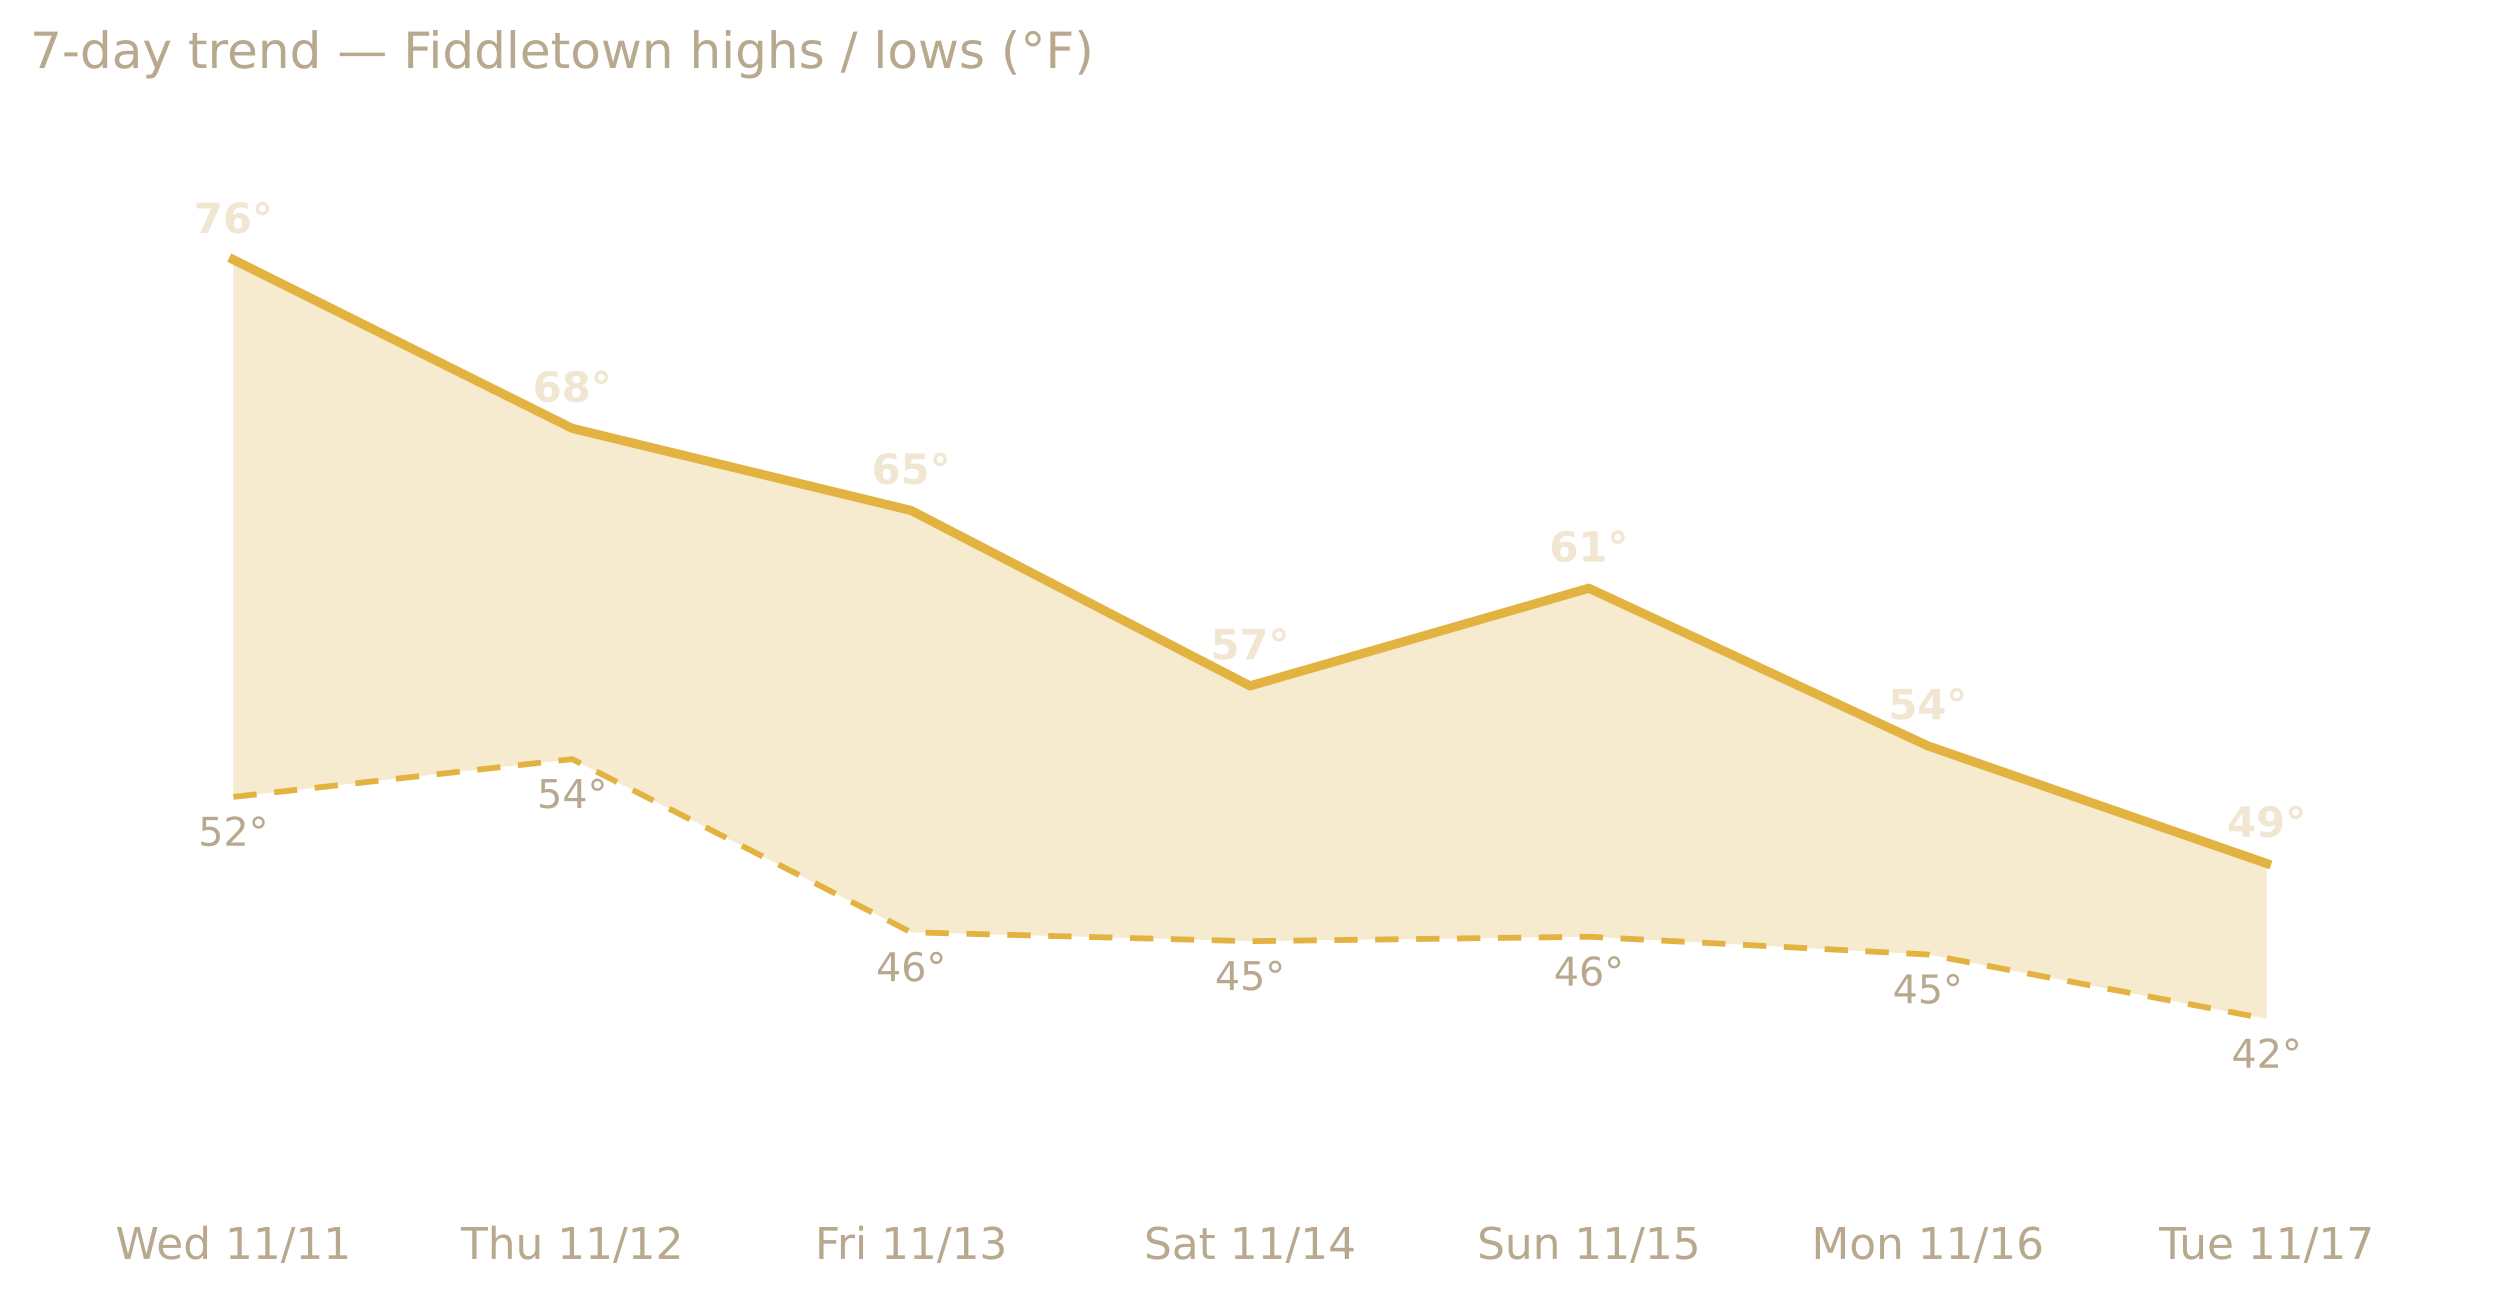
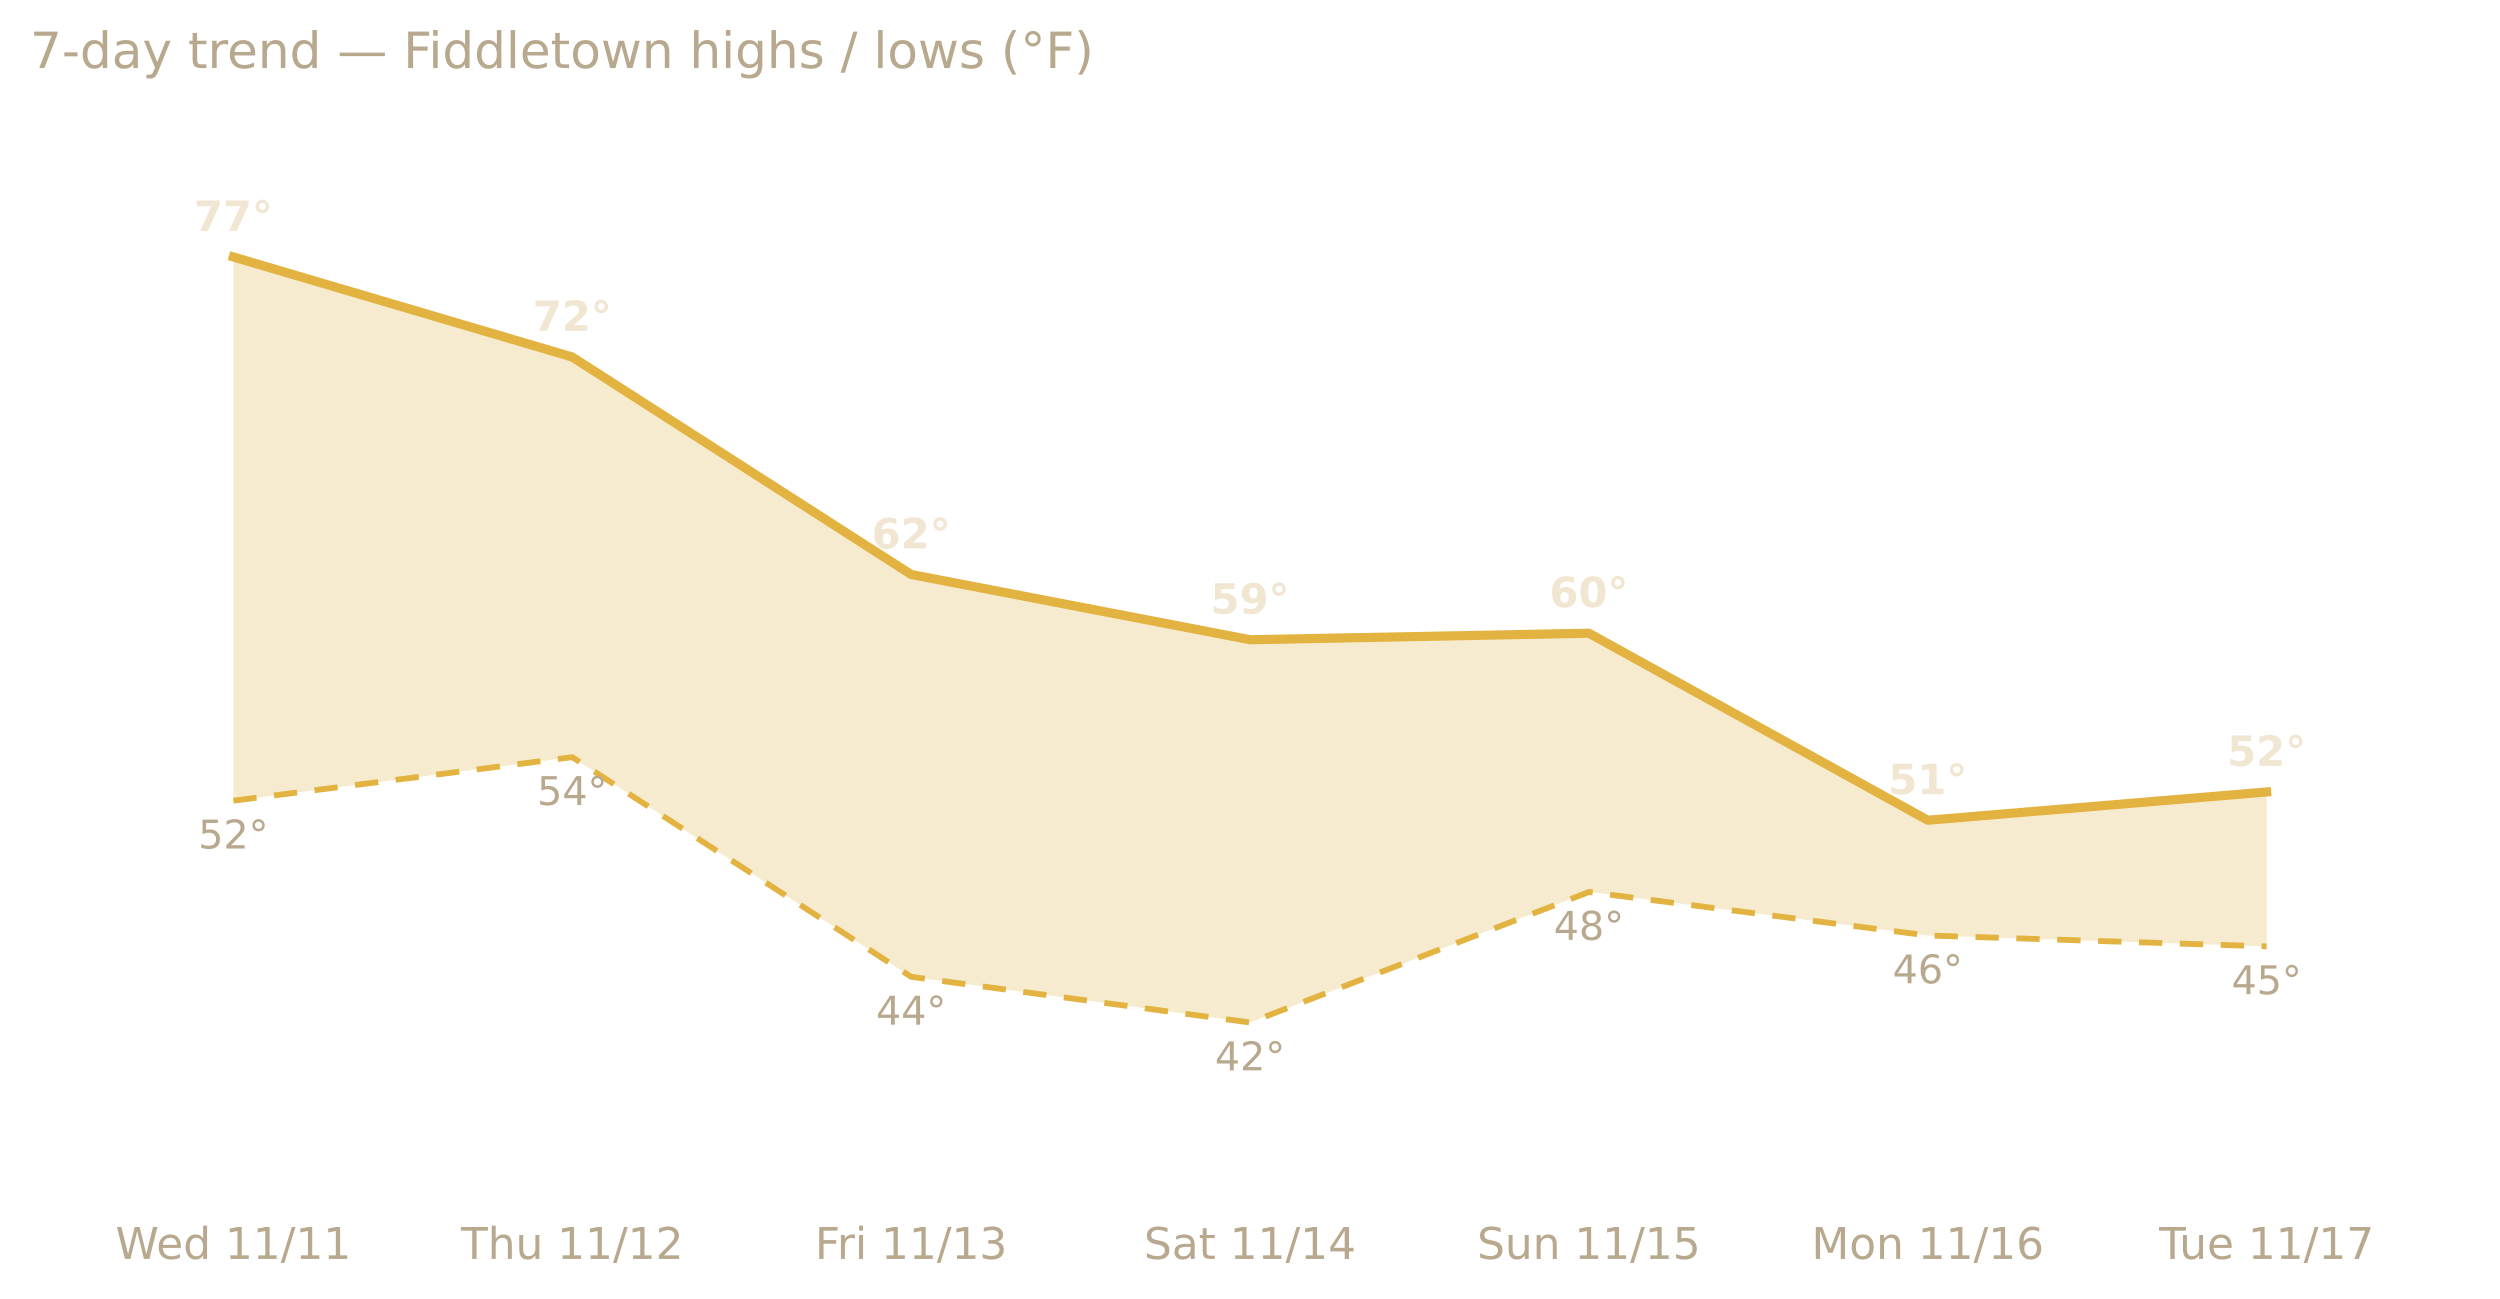
<svg xmlns="http://www.w3.org/2000/svg" xmlns:xlink="http://www.w3.org/1999/xlink" width="599.2pt" height="311.13pt" viewBox="0 0 599.2 311.13" version="1.1">
  <defs>
    <style type="text/css">*{stroke-linejoin: round; stroke-linecap: butt}</style>
  </defs>
  <g id="figure_1">
    <g id="patch_1">
      <path d="M 0 311.13  L 599.2 311.13  L 599.2 0  L 0 0  L 0 311.13  z " style="fill: none; opacity: 0" />
    </g>
    <g id="axes_1">
      <g id="patch_2">
        <path d="M 7.2 286.768  L 592 286.768  L 592 30.318  L 7.2 30.318  L 7.2 286.768  z " style="fill: none" />
      </g>
      <g id="matplotlib.axis_1">
        <g id="xtick_1">
          <g id="text_1">
            <g style="fill: #b8a88e" transform="translate(27.68915 301.7465) scale(0.105 -0.105)">
              <defs>
                <path id="DejaVuSans-57" d="M 213 4666  L 850 4666  L 1831 722  L 2809 4666  L 3519 4666  L 4500 722  L 5478 4666  L 6119 4666  L 4947 0  L 4153 0  L 3169 4050  L 2175 0  L 1381 0  L 213 4666  z " transform="scale(0.015625)" />
                <path id="DejaVuSans-65" d="M 3597 1894  L 3597 1613  L 953 1613  Q 991 1019 1311 708  Q 1631 397 2203 397  Q 2534 397 2845 478  Q 3156 559 3463 722  L 3463 178  Q 3153 47 2828 -22  Q 2503 -91 2169 -91  Q 1331 -91 842 396  Q 353 884 353 1716  Q 353 2575 817 3079  Q 1281 3584 2069 3584  Q 2775 3584 3186 3129  Q 3597 2675 3597 1894  z M 3022 2063  Q 3016 2534 2758 2815  Q 2500 3097 2075 3097  Q 1594 3097 1305 2825  Q 1016 2553 972 2059  L 3022 2063  z " transform="scale(0.015625)" />
                <path id="DejaVuSans-64" d="M 2906 2969  L 2906 4863  L 3481 4863  L 3481 0  L 2906 0  L 2906 525  Q 2725 213 2448 61  Q 2172 -91 1784 -91  Q 1150 -91 751 415  Q 353 922 353 1747  Q 353 2572 751 3078  Q 1150 3584 1784 3584  Q 2172 3584 2448 3432  Q 2725 3281 2906 2969  z M 947 1747  Q 947 1113 1208 752  Q 1469 391 1925 391  Q 2381 391 2643 752  Q 2906 1113 2906 1747  Q 2906 2381 2643 2742  Q 2381 3103 1925 3103  Q 1469 3103 1208 2742  Q 947 2381 947 1747  z " transform="scale(0.015625)" />
                <path id="DejaVuSans-20" transform="scale(0.015625)" />
                <path id="DejaVuSans-31" d="M 794 531  L 1825 531  L 1825 4091  L 703 3866  L 703 4441  L 1819 4666  L 2450 4666  L 2450 531  L 3481 531  L 3481 0  L 794 0  L 794 531  z " transform="scale(0.015625)" />
                <path id="DejaVuSans-2f" d="M 1625 4666  L 2156 4666  L 531 -594  L 0 -594  L 1625 4666  z " transform="scale(0.015625)" />
              </defs>
              <use xlink:href="#DejaVuSans-57" />
              <use xlink:href="#DejaVuSans-65" x="93.002" />
              <use xlink:href="#DejaVuSans-64" x="154.525" />
              <use xlink:href="#DejaVuSans-20" x="218.002" />
              <use xlink:href="#DejaVuSans-31" x="249.789" />
              <use xlink:href="#DejaVuSans-31" x="313.412" />
              <use xlink:href="#DejaVuSans-2f" x="377.035" />
              <use xlink:href="#DejaVuSans-31" x="410.727" />
              <use xlink:href="#DejaVuSans-31" x="474.35" />
            </g>
          </g>
        </g>
        <g id="xtick_2">
          <g id="text_2">
            <g style="fill: #b8a88e" transform="translate(110.4962 301.7465) scale(0.105 -0.105)">
              <defs>
                <path id="DejaVuSans-54" d="M -19 4666  L 3928 4666  L 3928 4134  L 2272 4134  L 2272 0  L 1638 0  L 1638 4134  L -19 4134  L -19 4666  z " transform="scale(0.015625)" />
                <path id="DejaVuSans-68" d="M 3513 2113  L 3513 0  L 2938 0  L 2938 2094  Q 2938 2591 2744 2837  Q 2550 3084 2163 3084  Q 1697 3084 1428 2787  Q 1159 2491 1159 1978  L 1159 0  L 581 0  L 581 4863  L 1159 4863  L 1159 2956  Q 1366 3272 1645 3428  Q 1925 3584 2291 3584  Q 2894 3584 3203 3211  Q 3513 2838 3513 2113  z " transform="scale(0.015625)" />
                <path id="DejaVuSans-75" d="M 544 1381  L 544 3500  L 1119 3500  L 1119 1403  Q 1119 906 1312 657  Q 1506 409 1894 409  Q 2359 409 2629 706  Q 2900 1003 2900 1516  L 2900 3500  L 3475 3500  L 3475 0  L 2900 0  L 2900 538  Q 2691 219 2414 64  Q 2138 -91 1772 -91  Q 1169 -91 856 284  Q 544 659 544 1381  z M 1991 3584  L 1991 3584  z " transform="scale(0.015625)" />
                <path id="DejaVuSans-32" d="M 1228 531  L 3431 531  L 3431 0  L 469 0  L 469 531  Q 828 903 1448 1529  Q 2069 2156 2228 2338  Q 2531 2678 2651 2914  Q 2772 3150 2772 3378  Q 2772 3750 2511 3984  Q 2250 4219 1831 4219  Q 1534 4219 1204 4116  Q 875 4013 500 3803  L 500 4441  Q 881 4594 1212 4672  Q 1544 4750 1819 4750  Q 2544 4750 2975 4387  Q 3406 4025 3406 3419  Q 3406 3131 3298 2873  Q 3191 2616 2906 2266  Q 2828 2175 2409 1742  Q 1991 1309 1228 531  z " transform="scale(0.015625)" />
              </defs>
              <use xlink:href="#DejaVuSans-54" />
              <use xlink:href="#DejaVuSans-68" x="61.084" />
              <use xlink:href="#DejaVuSans-75" x="124.463" />
              <use xlink:href="#DejaVuSans-20" x="187.842" />
              <use xlink:href="#DejaVuSans-31" x="219.629" />
              <use xlink:href="#DejaVuSans-31" x="283.252" />
              <use xlink:href="#DejaVuSans-2f" x="346.875" />
              <use xlink:href="#DejaVuSans-31" x="380.566" />
              <use xlink:href="#DejaVuSans-32" x="444.189" />
            </g>
          </g>
        </g>
        <g id="xtick_3">
          <g id="text_3">
            <g style="fill: #b8a88e" transform="translate(195.3237 301.7465) scale(0.105 -0.105)">
              <defs>
                <path id="DejaVuSans-46" d="M 628 4666  L 3309 4666  L 3309 4134  L 1259 4134  L 1259 2759  L 3109 2759  L 3109 2228  L 1259 2228  L 1259 0  L 628 0  L 628 4666  z " transform="scale(0.015625)" />
                <path id="DejaVuSans-72" d="M 2631 2963  Q 2534 3019 2420 3045  Q 2306 3072 2169 3072  Q 1681 3072 1420 2755  Q 1159 2438 1159 1844  L 1159 0  L 581 0  L 581 3500  L 1159 3500  L 1159 2956  Q 1341 3275 1631 3429  Q 1922 3584 2338 3584  Q 2397 3584 2469 3576  Q 2541 3569 2628 3553  L 2631 2963  z " transform="scale(0.015625)" />
                <path id="DejaVuSans-69" d="M 603 3500  L 1178 3500  L 1178 0  L 603 0  L 603 3500  z M 603 4863  L 1178 4863  L 1178 4134  L 603 4134  L 603 4863  z " transform="scale(0.015625)" />
                <path id="DejaVuSans-33" d="M 2597 2516  Q 3050 2419 3304 2112  Q 3559 1806 3559 1356  Q 3559 666 3084 287  Q 2609 -91 1734 -91  Q 1441 -91 1130 -33  Q 819 25 488 141  L 488 750  Q 750 597 1062 519  Q 1375 441 1716 441  Q 2309 441 2620 675  Q 2931 909 2931 1356  Q 2931 1769 2642 2001  Q 2353 2234 1838 2234  L 1294 2234  L 1294 2753  L 1863 2753  Q 2328 2753 2575 2939  Q 2822 3125 2822 3475  Q 2822 3834 2567 4026  Q 2313 4219 1838 4219  Q 1578 4219 1281 4162  Q 984 4106 628 3988  L 628 4550  Q 988 4650 1302 4700  Q 1616 4750 1894 4750  Q 2613 4750 3031 4423  Q 3450 4097 3450 3541  Q 3450 3153 3228 2886  Q 3006 2619 2597 2516  z " transform="scale(0.015625)" />
              </defs>
              <use xlink:href="#DejaVuSans-46" />
              <use xlink:href="#DejaVuSans-72" x="50.27" />
              <use xlink:href="#DejaVuSans-69" x="91.383" />
              <use xlink:href="#DejaVuSans-20" x="119.166" />
              <use xlink:href="#DejaVuSans-31" x="150.953" />
              <use xlink:href="#DejaVuSans-31" x="214.576" />
              <use xlink:href="#DejaVuSans-2f" x="278.199" />
              <use xlink:href="#DejaVuSans-31" x="311.891" />
              <use xlink:href="#DejaVuSans-33" x="375.514" />
            </g>
          </g>
        </g>
        <g id="xtick_4">
          <g id="text_4">
            <g style="fill: #b8a88e" transform="translate(274.1933 301.7465) scale(0.105 -0.105)">
              <defs>
                <path id="DejaVuSans-53" d="M 3425 4513  L 3425 3897  Q 3066 4069 2747 4153  Q 2428 4238 2131 4238  Q 1616 4238 1336 4038  Q 1056 3838 1056 3469  Q 1056 3159 1242 3001  Q 1428 2844 1947 2747  L 2328 2669  Q 3034 2534 3370 2195  Q 3706 1856 3706 1288  Q 3706 609 3251 259  Q 2797 -91 1919 -91  Q 1588 -91 1214 -16  Q 841 59 441 206  L 441 856  Q 825 641 1194 531  Q 1563 422 1919 422  Q 2459 422 2753 634  Q 3047 847 3047 1241  Q 3047 1584 2836 1778  Q 2625 1972 2144 2069  L 1759 2144  Q 1053 2284 737 2584  Q 422 2884 422 3419  Q 422 4038 858 4394  Q 1294 4750 2059 4750  Q 2388 4750 2728 4690  Q 3069 4631 3425 4513  z " transform="scale(0.015625)" />
                <path id="DejaVuSans-61" d="M 2194 1759  Q 1497 1759 1228 1600  Q 959 1441 959 1056  Q 959 750 1161 570  Q 1363 391 1709 391  Q 2188 391 2477 730  Q 2766 1069 2766 1631  L 2766 1759  L 2194 1759  z M 3341 1997  L 3341 0  L 2766 0  L 2766 531  Q 2569 213 2275 61  Q 1981 -91 1556 -91  Q 1019 -91 701 211  Q 384 513 384 1019  Q 384 1609 779 1909  Q 1175 2209 1959 2209  L 2766 2209  L 2766 2266  Q 2766 2663 2505 2880  Q 2244 3097 1772 3097  Q 1472 3097 1187 3025  Q 903 2953 641 2809  L 641 3341  Q 956 3463 1253 3523  Q 1550 3584 1831 3584  Q 2591 3584 2966 3190  Q 3341 2797 3341 1997  z " transform="scale(0.015625)" />
                <path id="DejaVuSans-74" d="M 1172 4494  L 1172 3500  L 2356 3500  L 2356 3053  L 1172 3053  L 1172 1153  Q 1172 725 1289 603  Q 1406 481 1766 481  L 2356 481  L 2356 0  L 1766 0  Q 1100 0 847 248  Q 594 497 594 1153  L 594 3053  L 172 3053  L 172 3500  L 594 3500  L 594 4494  L 1172 4494  z " transform="scale(0.015625)" />
                <path id="DejaVuSans-34" d="M 2419 4116  L 825 1625  L 2419 1625  L 2419 4116  z M 2253 4666  L 3047 4666  L 3047 1625  L 3713 1625  L 3713 1100  L 3047 1100  L 3047 0  L 2419 0  L 2419 1100  L 313 1100  L 313 1709  L 2253 4666  z " transform="scale(0.015625)" />
              </defs>
              <use xlink:href="#DejaVuSans-53" />
              <use xlink:href="#DejaVuSans-61" x="63.477" />
              <use xlink:href="#DejaVuSans-74" x="124.756" />
              <use xlink:href="#DejaVuSans-20" x="163.965" />
              <use xlink:href="#DejaVuSans-31" x="195.752" />
              <use xlink:href="#DejaVuSans-31" x="259.375" />
              <use xlink:href="#DejaVuSans-2f" x="322.998" />
              <use xlink:href="#DejaVuSans-31" x="356.689" />
              <use xlink:href="#DejaVuSans-34" x="420.312" />
            </g>
          </g>
        </g>
        <g id="xtick_5">
          <g id="text_5">
            <g style="fill: #b8a88e" transform="translate(354.0366 301.7465) scale(0.105 -0.105)">
              <defs>
                <path id="DejaVuSans-6e" d="M 3513 2113  L 3513 0  L 2938 0  L 2938 2094  Q 2938 2591 2744 2837  Q 2550 3084 2163 3084  Q 1697 3084 1428 2787  Q 1159 2491 1159 1978  L 1159 0  L 581 0  L 581 3500  L 1159 3500  L 1159 2956  Q 1366 3272 1645 3428  Q 1925 3584 2291 3584  Q 2894 3584 3203 3211  Q 3513 2838 3513 2113  z " transform="scale(0.015625)" />
                <path id="DejaVuSans-35" d="M 691 4666  L 3169 4666  L 3169 4134  L 1269 4134  L 1269 2991  Q 1406 3038 1543 3061  Q 1681 3084 1819 3084  Q 2600 3084 3056 2656  Q 3513 2228 3513 1497  Q 3513 744 3044 326  Q 2575 -91 1722 -91  Q 1428 -91 1123 -41  Q 819 9 494 109  L 494 744  Q 775 591 1075 516  Q 1375 441 1709 441  Q 2250 441 2565 725  Q 2881 1009 2881 1497  Q 2881 1984 2565 2268  Q 2250 2553 1709 2553  Q 1456 2553 1204 2497  Q 953 2441 691 2322  L 691 4666  z " transform="scale(0.015625)" />
              </defs>
              <use xlink:href="#DejaVuSans-53" />
              <use xlink:href="#DejaVuSans-75" x="63.477" />
              <use xlink:href="#DejaVuSans-6e" x="126.855" />
              <use xlink:href="#DejaVuSans-20" x="190.234" />
              <use xlink:href="#DejaVuSans-31" x="222.021" />
              <use xlink:href="#DejaVuSans-31" x="285.645" />
              <use xlink:href="#DejaVuSans-2f" x="349.268" />
              <use xlink:href="#DejaVuSans-31" x="382.959" />
              <use xlink:href="#DejaVuSans-35" x="446.582" />
            </g>
          </g>
        </g>
        <g id="xtick_6">
          <g id="text_6">
            <g style="fill: #b8a88e" transform="translate(434.1768 301.7465) scale(0.105 -0.105)">
              <defs>
                <path id="DejaVuSans-4d" d="M 628 4666  L 1569 4666  L 2759 1491  L 3956 4666  L 4897 4666  L 4897 0  L 4281 0  L 4281 4097  L 3078 897  L 2444 897  L 1241 4097  L 1241 0  L 628 0  L 628 4666  z " transform="scale(0.015625)" />
                <path id="DejaVuSans-6f" d="M 1959 3097  Q 1497 3097 1228 2736  Q 959 2375 959 1747  Q 959 1119 1226 758  Q 1494 397 1959 397  Q 2419 397 2687 759  Q 2956 1122 2956 1747  Q 2956 2369 2687 2733  Q 2419 3097 1959 3097  z M 1959 3584  Q 2709 3584 3137 3096  Q 3566 2609 3566 1747  Q 3566 888 3137 398  Q 2709 -91 1959 -91  Q 1206 -91 779 398  Q 353 888 353 1747  Q 353 2609 779 3096  Q 1206 3584 1959 3584  z " transform="scale(0.015625)" />
                <path id="DejaVuSans-36" d="M 2113 2584  Q 1688 2584 1439 2293  Q 1191 2003 1191 1497  Q 1191 994 1439 701  Q 1688 409 2113 409  Q 2538 409 2786 701  Q 3034 994 3034 1497  Q 3034 2003 2786 2293  Q 2538 2584 2113 2584  z M 3366 4563  L 3366 3988  Q 3128 4100 2886 4159  Q 2644 4219 2406 4219  Q 1781 4219 1451 3797  Q 1122 3375 1075 2522  Q 1259 2794 1537 2939  Q 1816 3084 2150 3084  Q 2853 3084 3261 2657  Q 3669 2231 3669 1497  Q 3669 778 3244 343  Q 2819 -91 2113 -91  Q 1303 -91 875 529  Q 447 1150 447 2328  Q 447 3434 972 4092  Q 1497 4750 2381 4750  Q 2619 4750 2861 4703  Q 3103 4656 3366 4563  z " transform="scale(0.015625)" />
              </defs>
              <use xlink:href="#DejaVuSans-4d" />
              <use xlink:href="#DejaVuSans-6f" x="86.279" />
              <use xlink:href="#DejaVuSans-6e" x="147.461" />
              <use xlink:href="#DejaVuSans-20" x="210.84" />
              <use xlink:href="#DejaVuSans-31" x="242.627" />
              <use xlink:href="#DejaVuSans-31" x="306.25" />
              <use xlink:href="#DejaVuSans-2f" x="369.873" />
              <use xlink:href="#DejaVuSans-31" x="403.564" />
              <use xlink:href="#DejaVuSans-36" x="467.188" />
            </g>
          </g>
        </g>
        <g id="xtick_7">
          <g id="text_7">
            <g style="fill: #b8a88e" transform="translate(517.4982 301.7465) scale(0.105 -0.105)">
              <defs>
                <path id="DejaVuSans-37" d="M 525 4666  L 3525 4666  L 3525 4397  L 1831 0  L 1172 0  L 2766 4134  L 525 4134  L 525 4666  z " transform="scale(0.015625)" />
              </defs>
              <use xlink:href="#DejaVuSans-54" />
              <use xlink:href="#DejaVuSans-75" x="45.959" />
              <use xlink:href="#DejaVuSans-65" x="109.338" />
              <use xlink:href="#DejaVuSans-20" x="170.861" />
              <use xlink:href="#DejaVuSans-31" x="202.648" />
              <use xlink:href="#DejaVuSans-31" x="266.271" />
              <use xlink:href="#DejaVuSans-2f" x="329.895" />
              <use xlink:href="#DejaVuSans-31" x="363.586" />
              <use xlink:href="#DejaVuSans-37" x="427.209" />
            </g>
          </g>
        </g>
      </g>
      <g id="matplotlib.axis_2" />
      <g id="PolyCollection_1">
-         <path d="M 55.933 62.241  L 55.933 190.998  L 137.156 181.953  L 218.378 223.454  L 299.6 225.582  L 380.822 224.518  L 462.044 228.774  L 543.267 244.204  L 543.267 206.96  L 543.267 206.96  L 462.044 178.761  L 380.822 140.985  L 299.6 164.396  L 218.378 122.363  L 137.156 102.677  L 55.933 62.241  z " clip-path="url(#pb0c5e728a5)" style="fill: #e3b341; fill-opacity: 0.25" />
+         <path d="M 55.933 61.593  L 55.933 191.902  L 137.156 181.478  L 218.378 234.123  L 299.6 245.069  L 380.822 213.795  L 462.044 224.219  L 543.267 226.826  L 543.267 189.818  L 543.267 189.818  L 462.044 196.594  L 380.822 151.767  L 299.6 153.331  L 218.378 137.694  L 137.156 85.57  L 55.933 61.593  z " clip-path="url(#pd933fd64df)" style="fill: #e3b341; fill-opacity: 0.25" />
      </g>
      <g id="line2d_1">
-         <path d="M 55.933 62.241  L 137.156 102.677  L 218.378 122.363  L 299.6 164.396  L 380.822 140.985  L 462.044 178.761  L 543.267 206.96  " clip-path="url(#pb0c5e728a5)" style="fill: none; stroke: #e3b341; stroke-width: 2.2; stroke-linecap: square" />
+         <path d="M 55.933 61.593  L 137.156 85.57  L 218.378 137.694  L 299.6 153.331  L 380.822 151.767  L 462.044 196.594  L 543.267 189.818  " clip-path="url(#pd933fd64df)" style="fill: none; stroke: #e3b341; stroke-width: 2.2; stroke-linecap: square" />
      </g>
      <g id="line2d_2">
-         <path d="M 55.933 190.998  L 137.156 181.953  L 218.378 223.454  L 299.6 225.582  L 380.822 224.518  L 462.044 228.774  L 543.267 244.204  " clip-path="url(#pb0c5e728a5)" style="fill: none; stroke-dasharray: 5.6,4.2; stroke-dashoffset: 0; stroke: #e3b341; stroke-width: 1.4" />
+         <path d="M 55.933 191.902  L 137.156 181.478  L 218.378 234.123  L 299.6 245.069  L 380.822 213.795  L 462.044 224.219  L 543.267 226.826  " clip-path="url(#pd933fd64df)" style="fill: none; stroke-dasharray: 5.6,4.2; stroke-dashoffset: 0; stroke: #e3b341; stroke-width: 1.4" />
      </g>
      <g id="text_8">
-         <g style="fill: #f0e6d2" transform="translate(46.47552 55.85671) scale(0.1 -0.1)">
+         <g style="fill: #f0e6d2" transform="translate(46.47552 55.33764) scale(0.1 -0.1)">
          <defs>
            <path id="DejaVuSans-Bold-37" d="M 428 4666  L 3944 4666  L 3944 3988  L 2125 0  L 953 0  L 2675 3781  L 428 3781  L 428 4666  z " transform="scale(0.015625)" />
-             <path id="DejaVuSans-Bold-36" d="M 2316 2303  Q 2000 2303 1842 2098  Q 1684 1894 1684 1484  Q 1684 1075 1842 870  Q 2000 666 2316 666  Q 2634 666 2792 870  Q 2950 1075 2950 1484  Q 2950 1894 2792 2098  Q 2634 2303 2316 2303  z M 3803 4544  L 3803 3681  Q 3506 3822 3243 3889  Q 2981 3956 2731 3956  Q 2194 3956 1894 3657  Q 1594 3359 1544 2772  Q 1750 2925 1990 3001  Q 2231 3078 2516 3078  Q 3231 3078 3670 2659  Q 4109 2241 4109 1563  Q 4109 813 3618 361  Q 3128 -91 2303 -91  Q 1394 -91 895 523  Q 397 1138 397 2266  Q 397 3422 980 4083  Q 1563 4744 2578 4744  Q 2900 4744 3203 4694  Q 3506 4644 3803 4544  z " transform="scale(0.015625)" />
            <path id="DejaVuSans-Bold-b0" d="M 1600 4288  Q 1375 4288 1219 4131  Q 1063 3975 1063 3750  Q 1063 3525 1217 3372  Q 1372 3219 1600 3219  Q 1825 3219 1981 3373  Q 2138 3528 2138 3750  Q 2138 3975 1980 4131  Q 1822 4288 1600 4288  z M 1600 4794  Q 1806 4794 1997 4714  Q 2188 4634 2338 4488  Q 2484 4338 2561 4150  Q 2638 3963 2638 3750  Q 2638 3541 2561 3352  Q 2484 3163 2344 3022  Q 2194 2872 2000 2792  Q 1806 2713 1594 2713  Q 1153 2713 854 3011  Q 556 3309 556 3750  Q 556 4191 857 4492  Q 1159 4794 1600 4794  z " transform="scale(0.015625)" />
          </defs>
          <use xlink:href="#DejaVuSans-Bold-37" />
-           <use xlink:href="#DejaVuSans-Bold-36" x="69.58" />
+           <use xlink:href="#DejaVuSans-Bold-37" x="69.58" />
          <use xlink:href="#DejaVuSans-Bold-b0" x="139.16" />
        </g>
      </g>
      <g id="text_9">
-         <g style="fill: #b8a88e" transform="translate(47.51396 202.7036) scale(0.095 -0.095)">
+         <g style="fill: #b8a88e" transform="translate(47.51396 203.3698) scale(0.095 -0.095)">
          <defs>
            <path id="DejaVuSans-b0" d="M 1600 4347  Q 1350 4347 1178 4173  Q 1006 4000 1006 3750  Q 1006 3503 1178 3333  Q 1350 3163 1600 3163  Q 1850 3163 2022 3333  Q 2194 3503 2194 3750  Q 2194 3997 2020 4172  Q 1847 4347 1600 4347  z M 1600 4750  Q 1800 4750 1984 4673  Q 2169 4597 2303 4453  Q 2447 4313 2519 4134  Q 2591 3956 2591 3750  Q 2591 3338 2302 3052  Q 2013 2766 1594 2766  Q 1172 2766 890 3047  Q 609 3328 609 3750  Q 609 4169 896 4459  Q 1184 4750 1600 4750  z " transform="scale(0.015625)" />
          </defs>
          <use xlink:href="#DejaVuSans-35" />
          <use xlink:href="#DejaVuSans-32" x="63.623" />
          <use xlink:href="#DejaVuSans-b0" x="127.246" />
        </g>
      </g>
      <g id="text_10">
-         <g style="fill: #f0e6d2" transform="translate(127.6977 96.29281) scale(0.1 -0.1)">
-           <defs>
-             <path id="DejaVuSans-Bold-38" d="M 2228 2088  Q 1891 2088 1709 1903  Q 1528 1719 1528 1375  Q 1528 1031 1709 848  Q 1891 666 2228 666  Q 2563 666 2741 848  Q 2919 1031 2919 1375  Q 2919 1722 2741 1905  Q 2563 2088 2228 2088  z M 1350 2484  Q 925 2613 709 2878  Q 494 3144 494 3541  Q 494 4131 934 4440  Q 1375 4750 2228 4750  Q 3075 4750 3515 4442  Q 3956 4134 3956 3541  Q 3956 3144 3739 2878  Q 3522 2613 3097 2484  Q 3572 2353 3814 2058  Q 4056 1763 4056 1313  Q 4056 619 3595 264  Q 3134 -91 2228 -91  Q 1319 -91 855 264  Q 391 619 391 1313  Q 391 1763 633 2058  Q 875 2353 1350 2484  z M 1631 3419  Q 1631 3141 1786 2991  Q 1941 2841 2228 2841  Q 2509 2841 2662 2991  Q 2816 3141 2816 3419  Q 2816 3697 2662 3845  Q 2509 3994 2228 3994  Q 1941 3994 1786 3844  Q 1631 3694 1631 3419  z " transform="scale(0.015625)" />
-           </defs>
-           <use xlink:href="#DejaVuSans-Bold-36" />
-           <use xlink:href="#DejaVuSans-Bold-38" x="69.58" />
+         <g style="fill: #f0e6d2" transform="translate(127.6977 79.31467) scale(0.1 -0.1)">
+           <defs>
+             <path id="DejaVuSans-Bold-32" d="M 1844 884  L 3897 884  L 3897 0  L 506 0  L 506 884  L 2209 2388  Q 2438 2594 2547 2791  Q 2656 2988 2656 3200  Q 2656 3528 2436 3728  Q 2216 3928 1850 3928  Q 1569 3928 1234 3808  Q 900 3688 519 3450  L 519 4475  Q 925 4609 1322 4679  Q 1719 4750 2100 4750  Q 2938 4750 3402 4381  Q 3866 4013 3866 3353  Q 3866 2972 3669 2642  Q 3472 2313 2841 1759  L 1844 884  z " transform="scale(0.015625)" />
+           </defs>
+           <use xlink:href="#DejaVuSans-Bold-37" />
+           <use xlink:href="#DejaVuSans-Bold-32" x="69.58" />
          <use xlink:href="#DejaVuSans-Bold-b0" x="139.16" />
        </g>
      </g>
      <g id="text_11">
-         <g style="fill: #b8a88e" transform="translate(128.7362 193.6587) scale(0.095 -0.095)">
+         <g style="fill: #b8a88e" transform="translate(128.7362 192.945) scale(0.095 -0.095)">
          <use xlink:href="#DejaVuSans-35" />
          <use xlink:href="#DejaVuSans-34" x="63.623" />
          <use xlink:href="#DejaVuSans-b0" x="127.246" />
        </g>
      </g>
      <g id="text_12">
-         <g style="fill: #f0e6d2" transform="translate(208.92 115.9788) scale(0.1 -0.1)">
+         <g style="fill: #f0e6d2" transform="translate(208.92 131.4387) scale(0.1 -0.1)">
+           <defs>
+             <path id="DejaVuSans-Bold-36" d="M 2316 2303  Q 2000 2303 1842 2098  Q 1684 1894 1684 1484  Q 1684 1075 1842 870  Q 2000 666 2316 666  Q 2634 666 2792 870  Q 2950 1075 2950 1484  Q 2950 1894 2792 2098  Q 2634 2303 2316 2303  z M 3803 4544  L 3803 3681  Q 3506 3822 3243 3889  Q 2981 3956 2731 3956  Q 2194 3956 1894 3657  Q 1594 3359 1544 2772  Q 1750 2925 1990 3001  Q 2231 3078 2516 3078  Q 3231 3078 3670 2659  Q 4109 2241 4109 1563  Q 4109 813 3618 361  Q 3128 -91 2303 -91  Q 1394 -91 895 523  Q 397 1138 397 2266  Q 397 3422 980 4083  Q 1563 4744 2578 4744  Q 2900 4744 3203 4694  Q 3506 4644 3803 4544  z " transform="scale(0.015625)" />
+           </defs>
+           <use xlink:href="#DejaVuSans-Bold-36" />
+           <use xlink:href="#DejaVuSans-Bold-32" x="69.58" />
+           <use xlink:href="#DejaVuSans-Bold-b0" x="139.16" />
+         </g>
+       </g>
+       <g id="text_13">
+         <g style="fill: #b8a88e" transform="translate(209.9584 245.5902) scale(0.095 -0.095)">
+           <use xlink:href="#DejaVuSans-34" />
+           <use xlink:href="#DejaVuSans-34" x="63.623" />
+           <use xlink:href="#DejaVuSans-b0" x="127.246" />
+         </g>
+       </g>
+       <g id="text_14">
+         <g style="fill: #f0e6d2" transform="translate(290.1422 147.0758) scale(0.1 -0.1)">
          <defs>
            <path id="DejaVuSans-Bold-35" d="M 678 4666  L 3669 4666  L 3669 3781  L 1638 3781  L 1638 3059  Q 1775 3097 1914 3117  Q 2053 3138 2203 3138  Q 3056 3138 3531 2711  Q 4006 2284 4006 1522  Q 4006 766 3489 337  Q 2972 -91 2053 -91  Q 1656 -91 1267 -14  Q 878 63 494 219  L 494 1166  Q 875 947 1217 837  Q 1559 728 1863 728  Q 2300 728 2551 942  Q 2803 1156 2803 1522  Q 2803 1891 2551 2103  Q 2300 2316 1863 2316  Q 1603 2316 1309 2248  Q 1016 2181 678 2041  L 678 4666  z " transform="scale(0.015625)" />
+             <path id="DejaVuSans-Bold-39" d="M 641 103  L 641 966  Q 928 831 1190 764  Q 1453 697 1709 697  Q 2247 697 2547 995  Q 2847 1294 2900 1881  Q 2688 1725 2447 1647  Q 2206 1569 1925 1569  Q 1209 1569 770 1986  Q 331 2403 331 3084  Q 331 3838 820 4291  Q 1309 4744 2131 4744  Q 3044 4744 3544 4128  Q 4044 3513 4044 2388  Q 4044 1231 3459 570  Q 2875 -91 1856 -91  Q 1528 -91 1228 -42  Q 928 6 641 103  z M 2125 2350  Q 2441 2350 2600 2554  Q 2759 2759 2759 3169  Q 2759 3575 2600 3781  Q 2441 3988 2125 3988  Q 1809 3988 1650 3781  Q 1491 3575 1491 3169  Q 1491 2759 1650 2554  Q 1809 2350 2125 2350  z " transform="scale(0.015625)" />
+           </defs>
+           <use xlink:href="#DejaVuSans-Bold-35" />
+           <use xlink:href="#DejaVuSans-Bold-39" x="69.58" />
+           <use xlink:href="#DejaVuSans-Bold-b0" x="139.16" />
+         </g>
+       </g>
+       <g id="text_15">
+         <g style="fill: #b8a88e" transform="translate(291.1806 256.5362) scale(0.095 -0.095)">
+           <use xlink:href="#DejaVuSans-34" />
+           <use xlink:href="#DejaVuSans-32" x="63.623" />
+           <use xlink:href="#DejaVuSans-b0" x="127.246" />
+         </g>
+       </g>
+       <g id="text_16">
+         <g style="fill: #f0e6d2" transform="translate(371.3644 145.5121) scale(0.1 -0.1)">
+           <defs>
+             <path id="DejaVuSans-Bold-30" d="M 2944 2338  Q 2944 3213 2780 3570  Q 2616 3928 2228 3928  Q 1841 3928 1675 3570  Q 1509 3213 1509 2338  Q 1509 1453 1675 1090  Q 1841 728 2228 728  Q 2613 728 2778 1090  Q 2944 1453 2944 2338  z M 4147 2328  Q 4147 1169 3647 539  Q 3147 -91 2228 -91  Q 1306 -91 806 539  Q 306 1169 306 2328  Q 306 3491 806 4120  Q 1306 4750 2228 4750  Q 3147 4750 3647 4120  Q 4147 3491 4147 2328  z " transform="scale(0.015625)" />
          </defs>
          <use xlink:href="#DejaVuSans-Bold-36" />
-           <use xlink:href="#DejaVuSans-Bold-35" x="69.58" />
-           <use xlink:href="#DejaVuSans-Bold-b0" x="139.16" />
-         </g>
-       </g>
-       <g id="text_13">
-         <g style="fill: #b8a88e" transform="translate(209.9584 235.1589) scale(0.095 -0.095)">
+           <use xlink:href="#DejaVuSans-Bold-30" x="69.58" />
+           <use xlink:href="#DejaVuSans-Bold-b0" x="139.16" />
+         </g>
+       </g>
+       <g id="text_17">
+         <g style="fill: #b8a88e" transform="translate(372.4028 225.2618) scale(0.095 -0.095)">
+           <defs>
+             <path id="DejaVuSans-38" d="M 2034 2216  Q 1584 2216 1326 1975  Q 1069 1734 1069 1313  Q 1069 891 1326 650  Q 1584 409 2034 409  Q 2484 409 2743 651  Q 3003 894 3003 1313  Q 3003 1734 2745 1975  Q 2488 2216 2034 2216  z M 1403 2484  Q 997 2584 770 2862  Q 544 3141 544 3541  Q 544 4100 942 4425  Q 1341 4750 2034 4750  Q 2731 4750 3128 4425  Q 3525 4100 3525 3541  Q 3525 3141 3298 2862  Q 3072 2584 2669 2484  Q 3125 2378 3379 2068  Q 3634 1759 3634 1313  Q 3634 634 3220 271  Q 2806 -91 2034 -91  Q 1263 -91 848 271  Q 434 634 434 1313  Q 434 1759 690 2068  Q 947 2378 1403 2484  z M 1172 3481  Q 1172 3119 1398 2916  Q 1625 2713 2034 2713  Q 2441 2713 2670 2916  Q 2900 3119 2900 3481  Q 2900 3844 2670 4047  Q 2441 4250 2034 4250  Q 1625 4250 1398 4047  Q 1172 3844 1172 3481  z " transform="scale(0.015625)" />
+           </defs>
+           <use xlink:href="#DejaVuSans-34" />
+           <use xlink:href="#DejaVuSans-38" x="63.623" />
+           <use xlink:href="#DejaVuSans-b0" x="127.246" />
+         </g>
+       </g>
+       <g id="text_18">
+         <g style="fill: #f0e6d2" transform="translate(452.5866 190.3388) scale(0.1 -0.1)">
+           <defs>
+             <path id="DejaVuSans-Bold-31" d="M 750 831  L 1813 831  L 1813 3847  L 722 3622  L 722 4441  L 1806 4666  L 2950 4666  L 2950 831  L 4013 831  L 4013 0  L 750 0  L 750 831  z " transform="scale(0.015625)" />
+           </defs>
+           <use xlink:href="#DejaVuSans-Bold-35" />
+           <use xlink:href="#DejaVuSans-Bold-31" x="69.58" />
+           <use xlink:href="#DejaVuSans-Bold-b0" x="139.16" />
+         </g>
+       </g>
+       <g id="text_19">
+         <g style="fill: #b8a88e" transform="translate(453.6251 235.6866) scale(0.095 -0.095)">
          <use xlink:href="#DejaVuSans-34" />
          <use xlink:href="#DejaVuSans-36" x="63.623" />
          <use xlink:href="#DejaVuSans-b0" x="127.246" />
        </g>
      </g>
-       <g id="text_14">
-         <g style="fill: #f0e6d2" transform="translate(290.1422 158.0111) scale(0.1 -0.1)">
+       <g id="text_20">
+         <g style="fill: #f0e6d2" transform="translate(533.8089 183.5626) scale(0.1 -0.1)">
          <use xlink:href="#DejaVuSans-Bold-35" />
-           <use xlink:href="#DejaVuSans-Bold-37" x="69.58" />
-           <use xlink:href="#DejaVuSans-Bold-b0" x="139.16" />
-         </g>
-       </g>
-       <g id="text_15">
-         <g style="fill: #b8a88e" transform="translate(291.1806 237.2871) scale(0.095 -0.095)">
+           <use xlink:href="#DejaVuSans-Bold-32" x="69.58" />
+           <use xlink:href="#DejaVuSans-Bold-b0" x="139.16" />
+         </g>
+       </g>
+       <g id="text_21">
+         <g style="fill: #b8a88e" transform="translate(534.8473 238.2928) scale(0.095 -0.095)">
          <use xlink:href="#DejaVuSans-34" />
          <use xlink:href="#DejaVuSans-35" x="63.623" />
-           <use xlink:href="#DejaVuSans-b0" x="127.246" />
-         </g>
-       </g>
-       <g id="text_16">
-         <g style="fill: #f0e6d2" transform="translate(371.3644 134.6007) scale(0.1 -0.1)">
-           <defs>
-             <path id="DejaVuSans-Bold-31" d="M 750 831  L 1813 831  L 1813 3847  L 722 3622  L 722 4441  L 1806 4666  L 2950 4666  L 2950 831  L 4013 831  L 4013 0  L 750 0  L 750 831  z " transform="scale(0.015625)" />
-           </defs>
-           <use xlink:href="#DejaVuSans-Bold-36" />
-           <use xlink:href="#DejaVuSans-Bold-31" x="69.58" />
-           <use xlink:href="#DejaVuSans-Bold-b0" x="139.16" />
-         </g>
-       </g>
-       <g id="text_17">
-         <g style="fill: #b8a88e" transform="translate(372.4028 236.223) scale(0.095 -0.095)">
-           <use xlink:href="#DejaVuSans-34" />
-           <use xlink:href="#DejaVuSans-36" x="63.623" />
-           <use xlink:href="#DejaVuSans-b0" x="127.246" />
-         </g>
-       </g>
-       <g id="text_18">
-         <g style="fill: #f0e6d2" transform="translate(452.5866 172.3765) scale(0.1 -0.1)">
-           <defs>
-             <path id="DejaVuSans-Bold-34" d="M 2356 3675  L 1038 1722  L 2356 1722  L 2356 3675  z M 2156 4666  L 3494 4666  L 3494 1722  L 4159 1722  L 4159 850  L 3494 850  L 3494 0  L 2356 0  L 2356 850  L 288 850  L 288 1881  L 2156 4666  z " transform="scale(0.015625)" />
-           </defs>
-           <use xlink:href="#DejaVuSans-Bold-35" />
-           <use xlink:href="#DejaVuSans-Bold-34" x="69.58" />
-           <use xlink:href="#DejaVuSans-Bold-b0" x="139.16" />
-         </g>
-       </g>
-       <g id="text_19">
-         <g style="fill: #b8a88e" transform="translate(453.6251 240.4794) scale(0.095 -0.095)">
-           <use xlink:href="#DejaVuSans-34" />
-           <use xlink:href="#DejaVuSans-35" x="63.623" />
-           <use xlink:href="#DejaVuSans-b0" x="127.246" />
-         </g>
-       </g>
-       <g id="text_20">
-         <g style="fill: #f0e6d2" transform="translate(533.8089 200.5754) scale(0.1 -0.1)">
-           <defs>
-             <path id="DejaVuSans-Bold-39" d="M 641 103  L 641 966  Q 928 831 1190 764  Q 1453 697 1709 697  Q 2247 697 2547 995  Q 2847 1294 2900 1881  Q 2688 1725 2447 1647  Q 2206 1569 1925 1569  Q 1209 1569 770 1986  Q 331 2403 331 3084  Q 331 3838 820 4291  Q 1309 4744 2131 4744  Q 3044 4744 3544 4128  Q 4044 3513 4044 2388  Q 4044 1231 3459 570  Q 2875 -91 1856 -91  Q 1528 -91 1228 -42  Q 928 6 641 103  z M 2125 2350  Q 2441 2350 2600 2554  Q 2759 2759 2759 3169  Q 2759 3575 2600 3781  Q 2441 3988 2125 3988  Q 1809 3988 1650 3781  Q 1491 3575 1491 3169  Q 1491 2759 1650 2554  Q 1809 2350 2125 2350  z " transform="scale(0.015625)" />
-           </defs>
-           <use xlink:href="#DejaVuSans-Bold-34" />
-           <use xlink:href="#DejaVuSans-Bold-39" x="69.58" />
-           <use xlink:href="#DejaVuSans-Bold-b0" x="139.16" />
-         </g>
-       </g>
-       <g id="text_21">
-         <g style="fill: #b8a88e" transform="translate(534.8473 255.909) scale(0.095 -0.095)">
-           <use xlink:href="#DejaVuSans-34" />
-           <use xlink:href="#DejaVuSans-32" x="63.623" />
          <use xlink:href="#DejaVuSans-b0" x="127.246" />
        </g>
      </g>
      <g id="text_22">
        <g style="fill: #b8a88e" transform="translate(7.2 16.31812) scale(0.12 -0.12)">
          <defs>
            <path id="DejaVuSans-2d" d="M 313 2009  L 1997 2009  L 1997 1497  L 313 1497  L 313 2009  z " transform="scale(0.015625)" />
            <path id="DejaVuSans-79" d="M 2059 -325  Q 1816 -950 1584 -1140  Q 1353 -1331 966 -1331  L 506 -1331  L 506 -850  L 844 -850  Q 1081 -850 1212 -737  Q 1344 -625 1503 -206  L 1606 56  L 191 3500  L 800 3500  L 1894 763  L 2988 3500  L 3597 3500  L 2059 -325  z " transform="scale(0.015625)" />
            <path id="DejaVuSans-2014" d="M 313 1978  L 6088 1978  L 6088 1528  L 313 1528  L 313 1978  z " transform="scale(0.015625)" />
            <path id="DejaVuSans-6c" d="M 603 4863  L 1178 4863  L 1178 0  L 603 0  L 603 4863  z " transform="scale(0.015625)" />
            <path id="DejaVuSans-77" d="M 269 3500  L 844 3500  L 1563 769  L 2278 3500  L 2956 3500  L 3675 769  L 4391 3500  L 4966 3500  L 4050 0  L 3372 0  L 2619 2869  L 1863 0  L 1184 0  L 269 3500  z " transform="scale(0.015625)" />
            <path id="DejaVuSans-67" d="M 2906 1791  Q 2906 2416 2648 2759  Q 2391 3103 1925 3103  Q 1463 3103 1205 2759  Q 947 2416 947 1791  Q 947 1169 1205 825  Q 1463 481 1925 481  Q 2391 481 2648 825  Q 2906 1169 2906 1791  z M 3481 434  Q 3481 -459 3084 -895  Q 2688 -1331 1869 -1331  Q 1566 -1331 1297 -1286  Q 1028 -1241 775 -1147  L 775 -588  Q 1028 -725 1275 -790  Q 1522 -856 1778 -856  Q 2344 -856 2625 -561  Q 2906 -266 2906 331  L 2906 616  Q 2728 306 2450 153  Q 2172 0 1784 0  Q 1141 0 747 490  Q 353 981 353 1791  Q 353 2603 747 3093  Q 1141 3584 1784 3584  Q 2172 3584 2450 3431  Q 2728 3278 2906 2969  L 2906 3500  L 3481 3500  L 3481 434  z " transform="scale(0.015625)" />
            <path id="DejaVuSans-73" d="M 2834 3397  L 2834 2853  Q 2591 2978 2328 3040  Q 2066 3103 1784 3103  Q 1356 3103 1142 2972  Q 928 2841 928 2578  Q 928 2378 1081 2264  Q 1234 2150 1697 2047  L 1894 2003  Q 2506 1872 2764 1633  Q 3022 1394 3022 966  Q 3022 478 2636 193  Q 2250 -91 1575 -91  Q 1294 -91 989 -36  Q 684 19 347 128  L 347 722  Q 666 556 975 473  Q 1284 391 1588 391  Q 1994 391 2212 530  Q 2431 669 2431 922  Q 2431 1156 2273 1281  Q 2116 1406 1581 1522  L 1381 1569  Q 847 1681 609 1914  Q 372 2147 372 2553  Q 372 3047 722 3315  Q 1072 3584 1716 3584  Q 2034 3584 2315 3537  Q 2597 3491 2834 3397  z " transform="scale(0.015625)" />
            <path id="DejaVuSans-28" d="M 1984 4856  Q 1566 4138 1362 3434  Q 1159 2731 1159 2009  Q 1159 1288 1364 580  Q 1569 -128 1984 -844  L 1484 -844  Q 1016 -109 783 600  Q 550 1309 550 2009  Q 550 2706 781 3412  Q 1013 4119 1484 4856  L 1984 4856  z " transform="scale(0.015625)" />
            <path id="DejaVuSans-29" d="M 513 4856  L 1013 4856  Q 1481 4119 1714 3412  Q 1947 2706 1947 2009  Q 1947 1309 1714 600  Q 1481 -109 1013 -844  L 513 -844  Q 928 -128 1133 580  Q 1338 1288 1338 2009  Q 1338 2731 1133 3434  Q 928 4138 513 4856  z " transform="scale(0.015625)" />
          </defs>
          <use xlink:href="#DejaVuSans-37" />
          <use xlink:href="#DejaVuSans-2d" x="63.623" />
          <use xlink:href="#DejaVuSans-64" x="99.707" />
          <use xlink:href="#DejaVuSans-61" x="163.184" />
          <use xlink:href="#DejaVuSans-79" x="224.463" />
          <use xlink:href="#DejaVuSans-20" x="283.643" />
          <use xlink:href="#DejaVuSans-74" x="315.43" />
          <use xlink:href="#DejaVuSans-72" x="354.639" />
          <use xlink:href="#DejaVuSans-65" x="393.502" />
          <use xlink:href="#DejaVuSans-6e" x="455.025" />
          <use xlink:href="#DejaVuSans-64" x="518.404" />
          <use xlink:href="#DejaVuSans-20" x="581.881" />
          <use xlink:href="#DejaVuSans-2014" x="613.668" />
          <use xlink:href="#DejaVuSans-20" x="713.668" />
          <use xlink:href="#DejaVuSans-46" x="745.455" />
          <use xlink:href="#DejaVuSans-69" x="795.725" />
          <use xlink:href="#DejaVuSans-64" x="823.508" />
          <use xlink:href="#DejaVuSans-64" x="886.984" />
          <use xlink:href="#DejaVuSans-6c" x="950.461" />
          <use xlink:href="#DejaVuSans-65" x="978.244" />
          <use xlink:href="#DejaVuSans-74" x="1039.768" />
          <use xlink:href="#DejaVuSans-6f" x="1078.977" />
          <use xlink:href="#DejaVuSans-77" x="1140.158" />
          <use xlink:href="#DejaVuSans-6e" x="1221.945" />
          <use xlink:href="#DejaVuSans-20" x="1285.324" />
          <use xlink:href="#DejaVuSans-68" x="1317.111" />
          <use xlink:href="#DejaVuSans-69" x="1380.49" />
          <use xlink:href="#DejaVuSans-67" x="1408.273" />
          <use xlink:href="#DejaVuSans-68" x="1471.75" />
          <use xlink:href="#DejaVuSans-73" x="1535.129" />
          <use xlink:href="#DejaVuSans-20" x="1587.229" />
          <use xlink:href="#DejaVuSans-2f" x="1619.016" />
          <use xlink:href="#DejaVuSans-20" x="1652.707" />
          <use xlink:href="#DejaVuSans-6c" x="1684.494" />
          <use xlink:href="#DejaVuSans-6f" x="1712.277" />
          <use xlink:href="#DejaVuSans-77" x="1773.459" />
          <use xlink:href="#DejaVuSans-73" x="1855.246" />
          <use xlink:href="#DejaVuSans-20" x="1907.346" />
          <use xlink:href="#DejaVuSans-28" x="1939.133" />
          <use xlink:href="#DejaVuSans-b0" x="1978.146" />
          <use xlink:href="#DejaVuSans-46" x="2028.146" />
          <use xlink:href="#DejaVuSans-29" x="2085.666" />
        </g>
      </g>
    </g>
  </g>
  <defs>
-     <clipPath id="pb0c5e728a5">
+     <clipPath id="pd933fd64df">
      <rect x="7.2" y="30.318" width="584.8" height="256.45" />
    </clipPath>
  </defs>
</svg>
